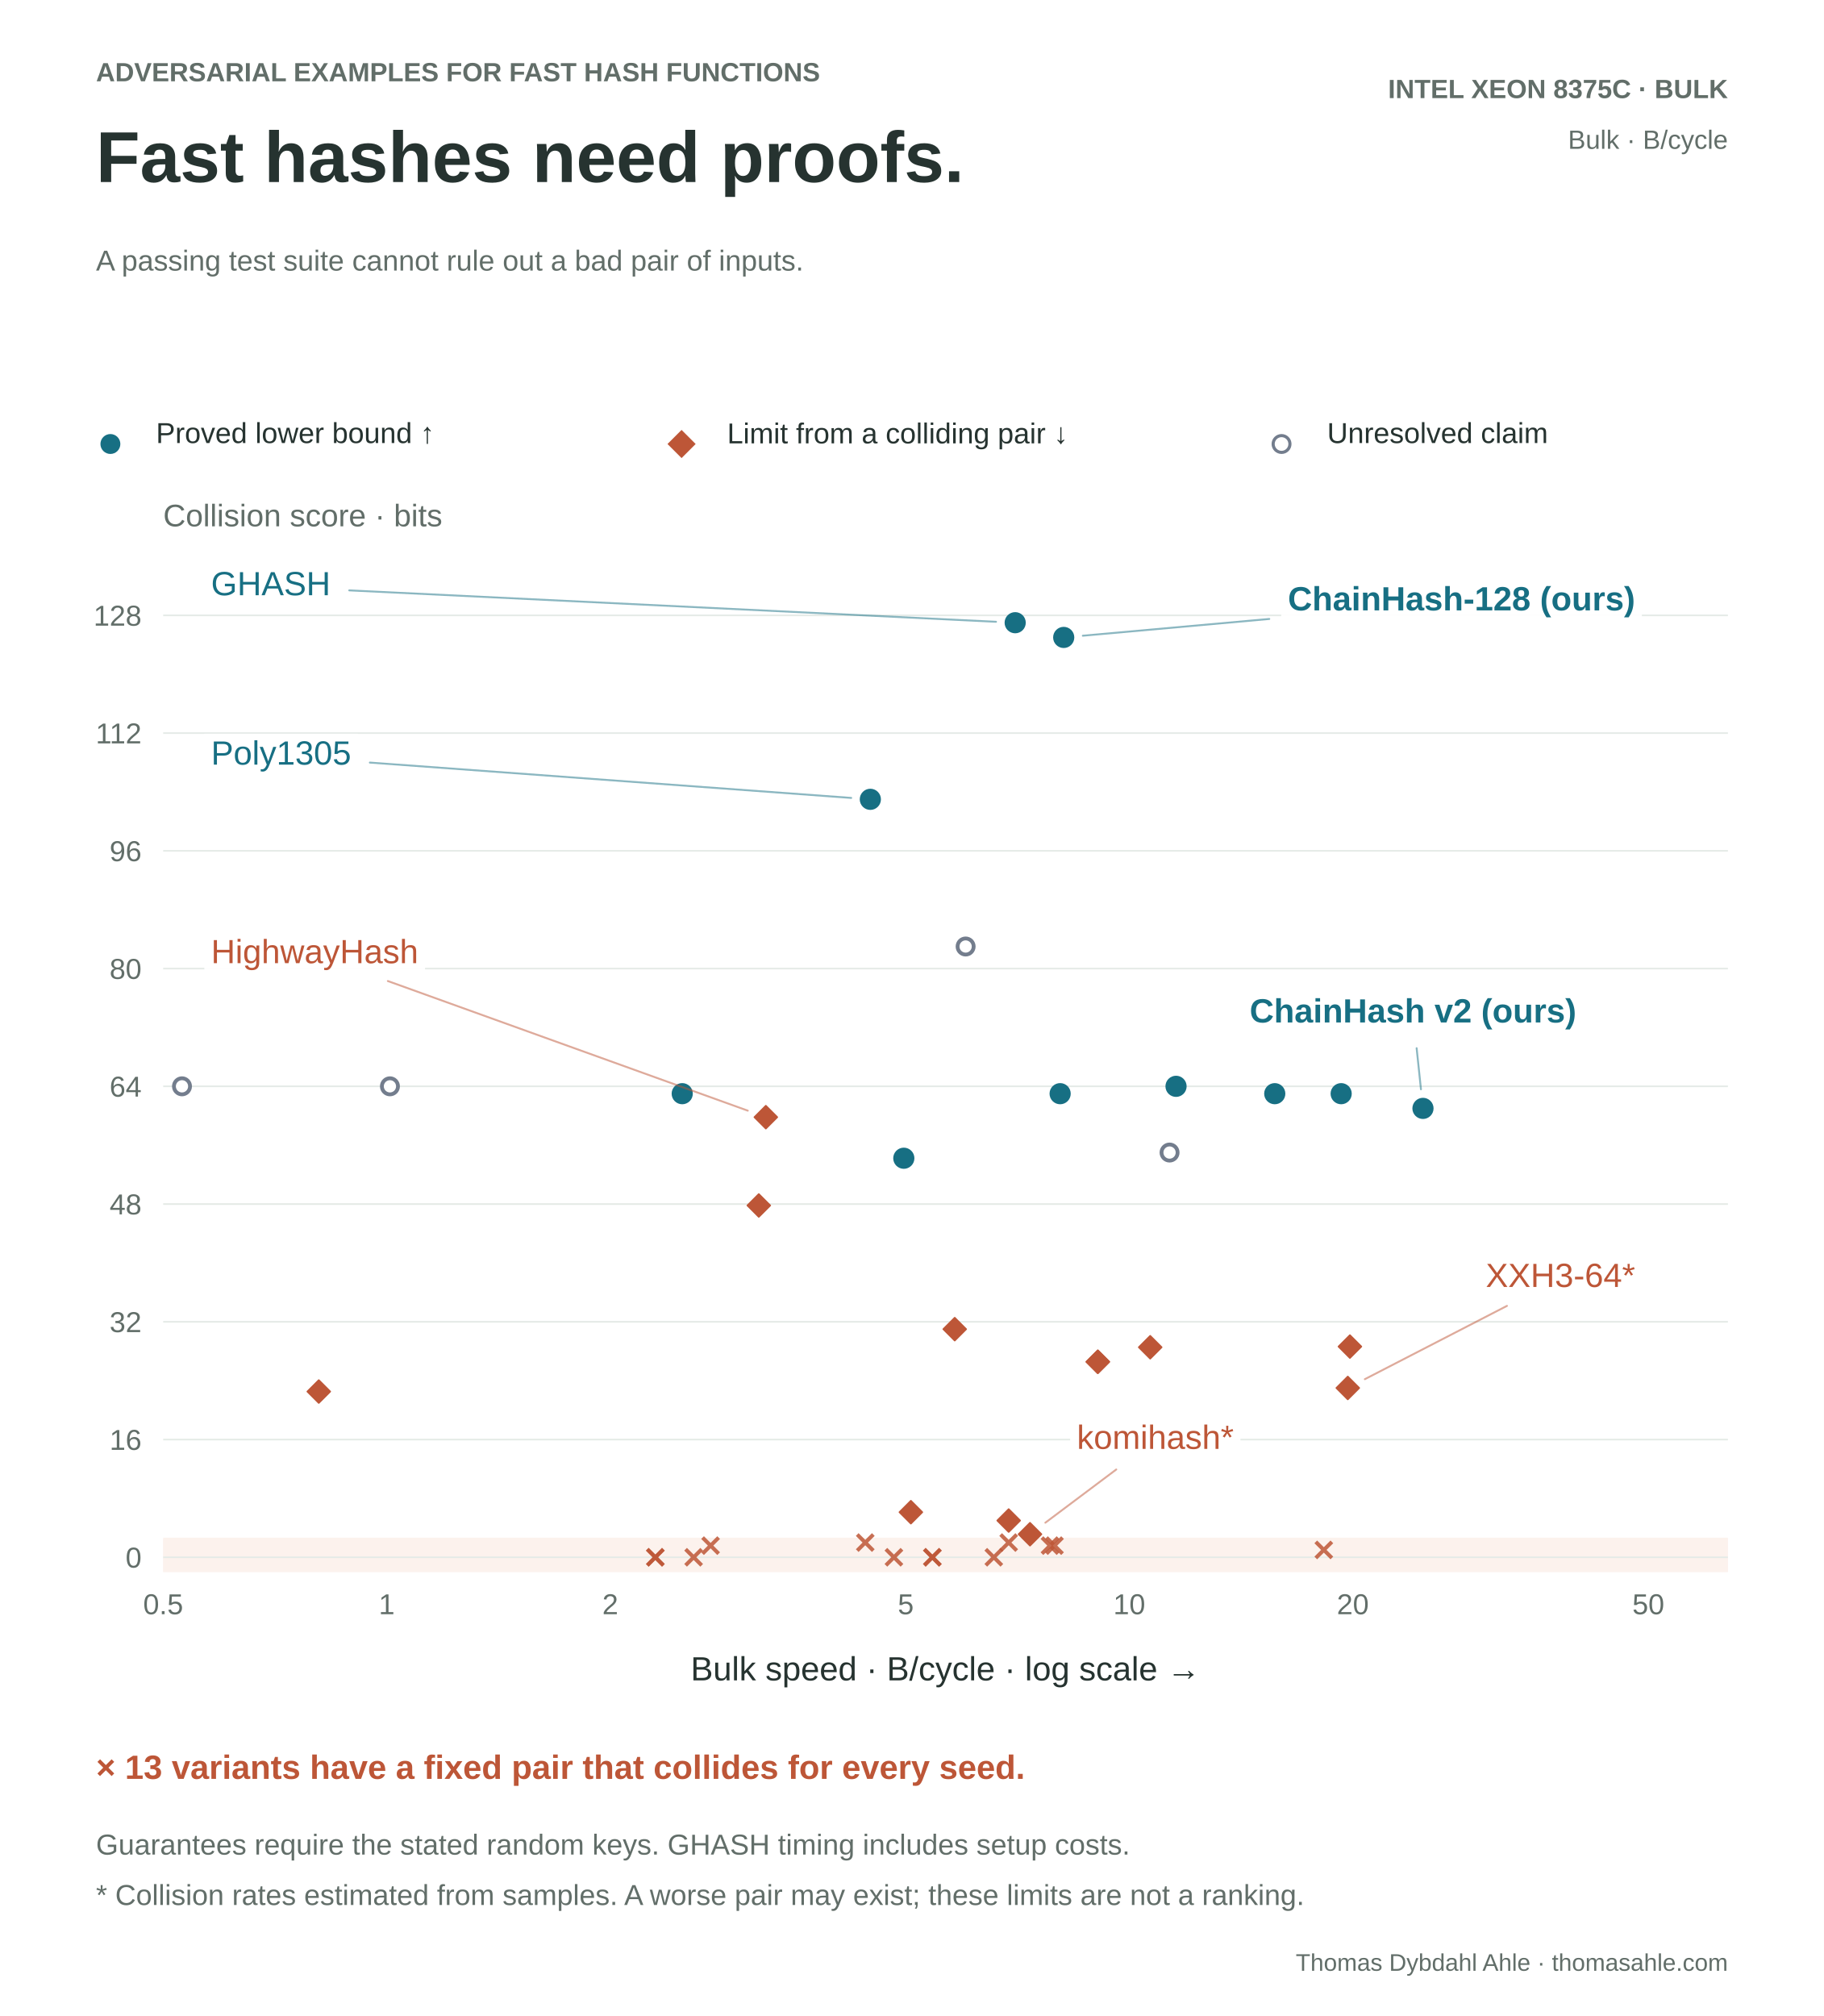
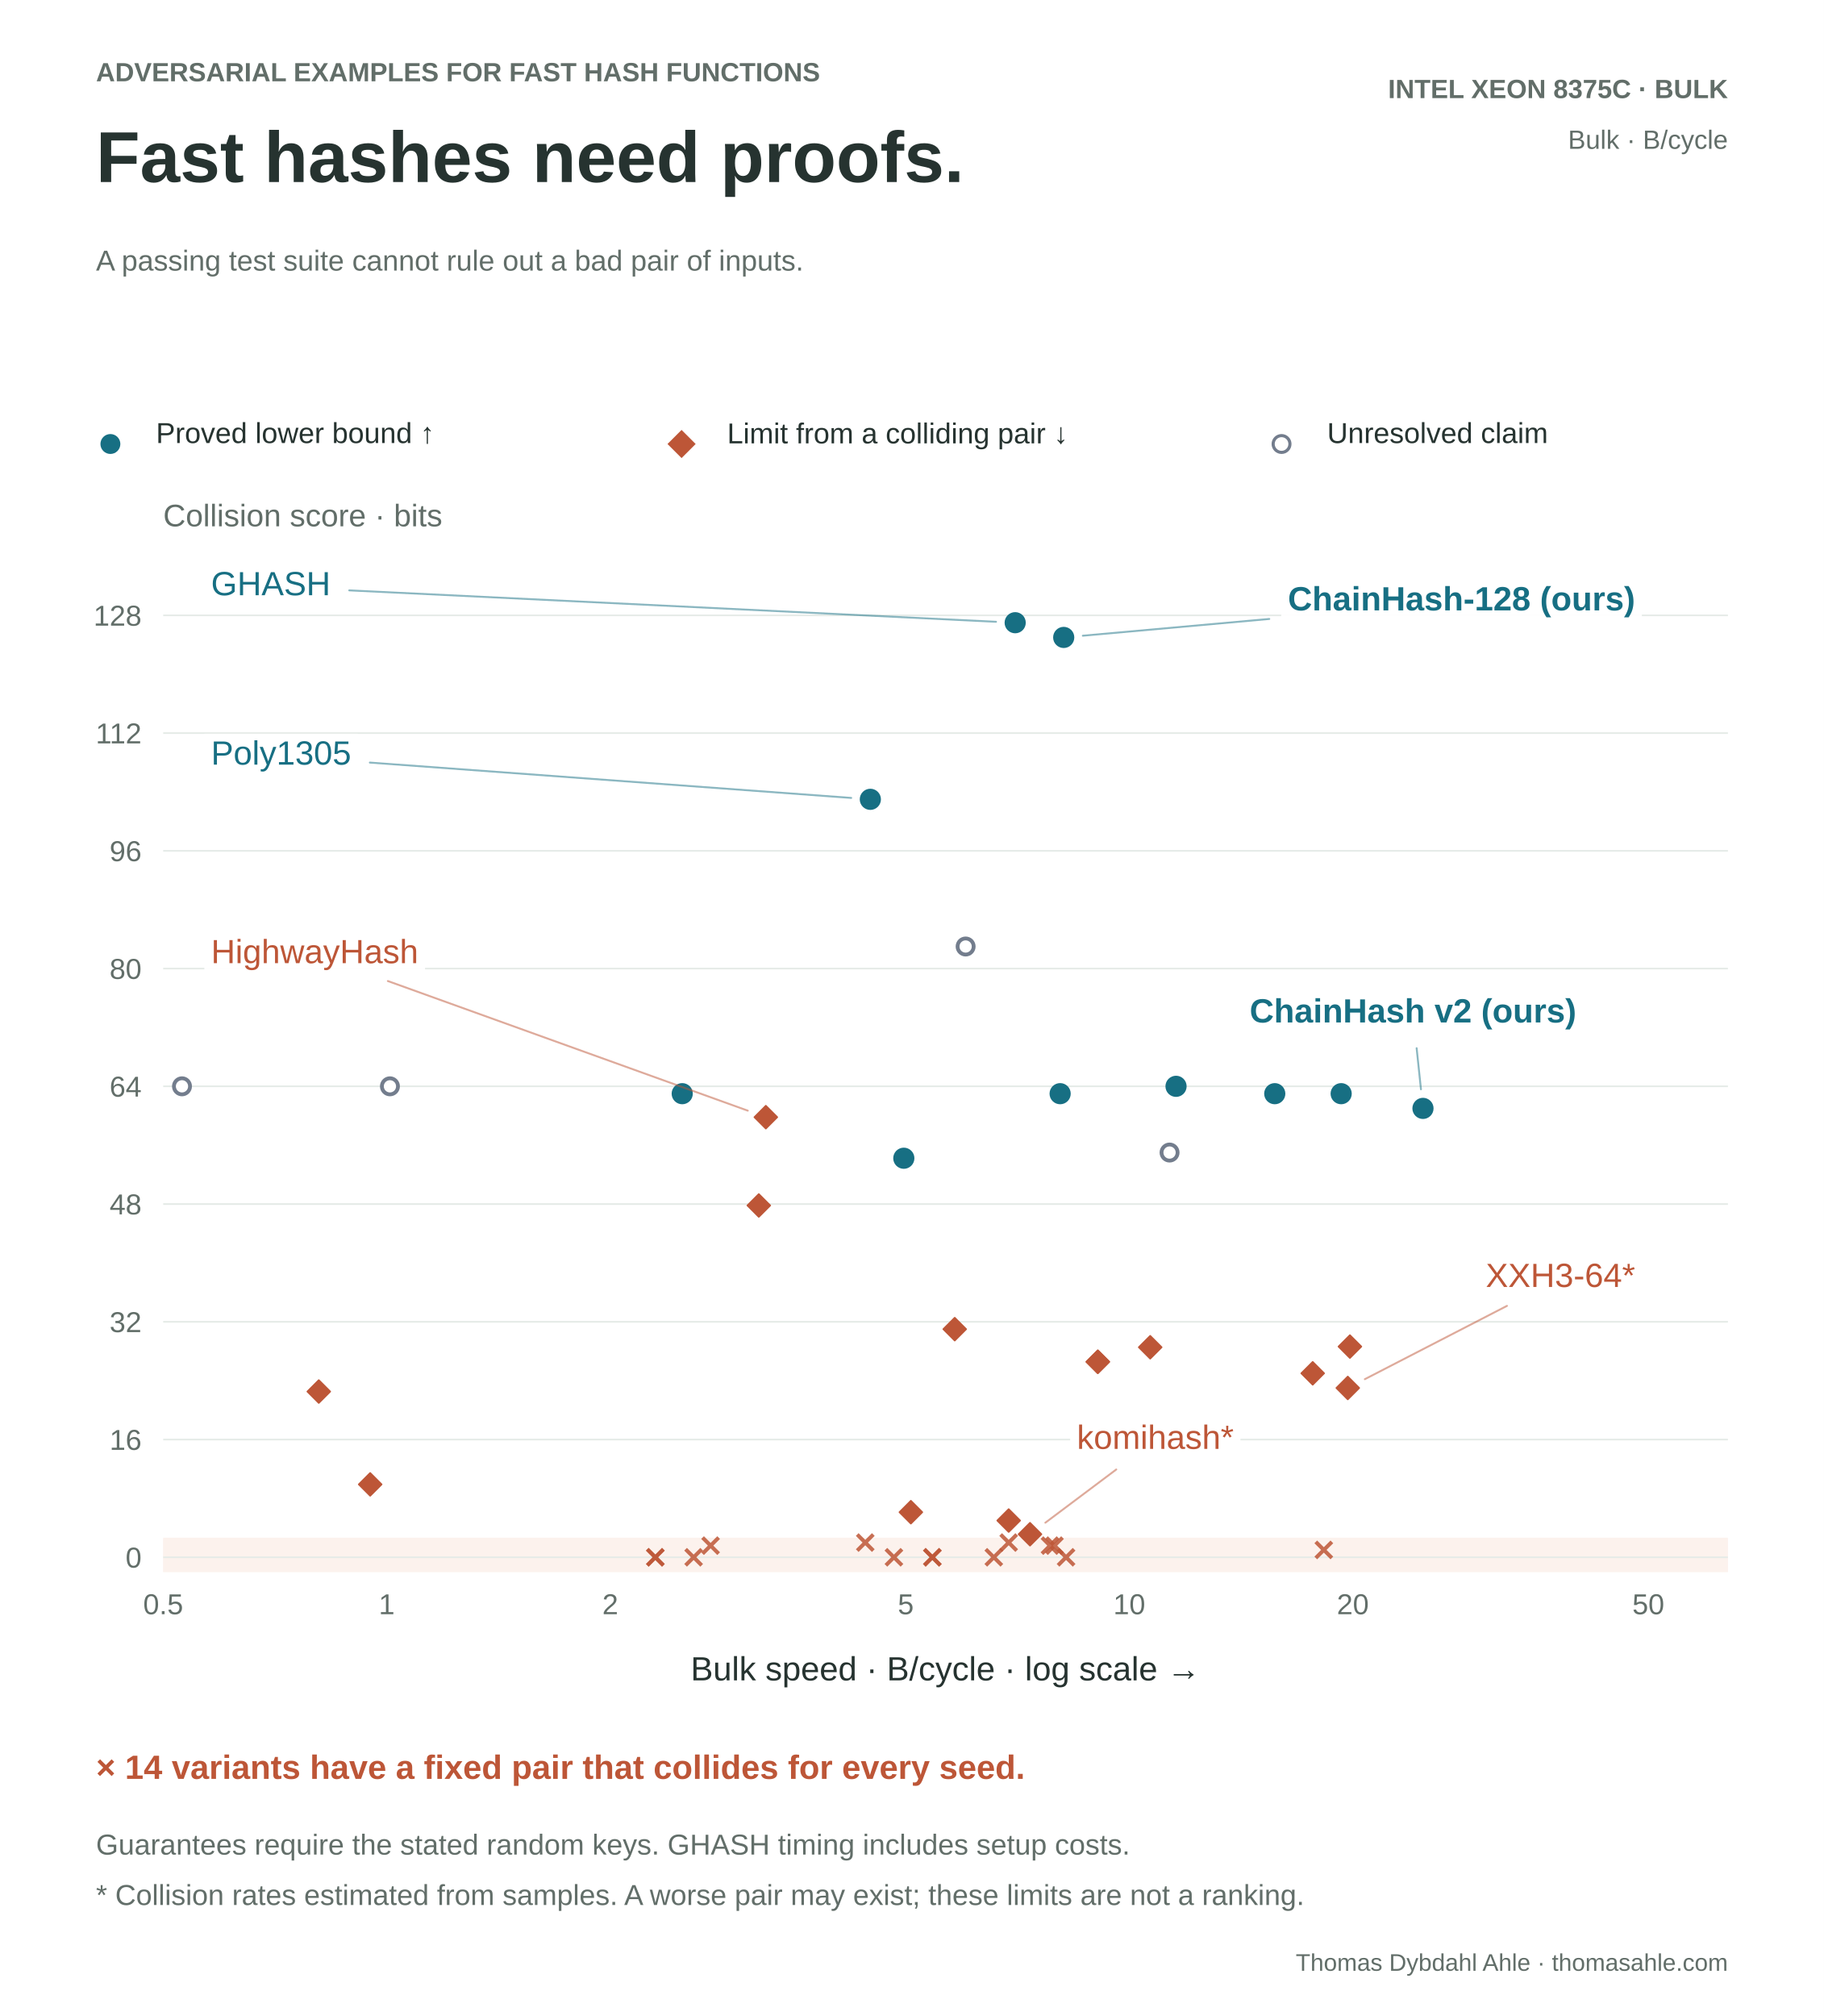
<svg xmlns="http://www.w3.org/2000/svg" xmlns:xlink="http://www.w3.org/1999/xlink" width="760pt" height="840pt" viewBox="0 0 760 840" version="1.1" role="img" aria-label="Fast hashes need proofs: collision bounds versus bulk speed on INTEL XEON 8375C. Linear collision-score scale; logarithmic speed axis.">
  <defs>
    <style type="text/css">*{stroke-linejoin: round; stroke-linecap: butt}</style>
  </defs>
  <g id="figure_1">
    <g id="patch_1">
      <path d="M 0 840  L 760 840  L 760 0  L 0 0  z " style="fill: #ffffff" />
    </g>
    <g id="axes_1">
      <g id="patch_2">
        <path d="M 68 655  L 720 655  L 720 238  L 68 238  z " style="fill: #ffffff" />
      </g>
      <g id="patch_3">
        <path d="M 68 655  L 720 655  L 720 641.202  L 68 641.202  z " clip-path="url(#p61b7d309a4)" style="fill: #fcf2ed; stroke: #fcf2ed; stroke-linejoin: miter" />
      </g>
      <g id="matplotlib.axis_1">
        <g id="xtick_1">
          <g id="line2d_1" />
          <g id="text_1">
            <text style="fill: #626e69; font: 12px 'Arial', 'DejaVu Sans', sans-serif; text-anchor: middle" x="68" y="672.589" transform="rotate(-0 68 672.5894)">0.5</text>
          </g>
        </g>
        <g id="xtick_2">
          <g id="line2d_2" />
          <g id="text_2">
            <text style="fill: #626e69; font: 12px 'Arial', 'DejaVu Sans', sans-serif; text-anchor: middle" x="161.143" y="672.589" transform="rotate(-0 161.1429 672.5894)">1</text>
          </g>
        </g>
        <g id="xtick_3">
          <g id="line2d_3" />
          <g id="text_3">
            <text style="fill: #626e69; font: 12px 'Arial', 'DejaVu Sans', sans-serif; text-anchor: middle" x="254.286" y="672.589" transform="rotate(-0 254.2857 672.5894)">2</text>
          </g>
        </g>
        <g id="xtick_4">
          <g id="line2d_4" />
          <g id="text_4">
            <text style="fill: #626e69; font: 12px 'Arial', 'DejaVu Sans', sans-serif; text-anchor: middle" x="377.414" y="672.589" transform="rotate(-0 377.4139 672.5894)">5</text>
          </g>
        </g>
        <g id="xtick_5">
          <g id="line2d_5" />
          <g id="text_5">
            <text style="fill: #626e69; font: 12px 'Arial', 'DejaVu Sans', sans-serif; text-anchor: middle" x="470.557" y="672.589" transform="rotate(-0 470.5567 672.5894)">10</text>
          </g>
        </g>
        <g id="xtick_6">
          <g id="line2d_6" />
          <g id="text_6">
            <text style="fill: #626e69; font: 12px 'Arial', 'DejaVu Sans', sans-serif; text-anchor: middle" x="563.7" y="672.589" transform="rotate(-0 563.6996 672.5894)">20</text>
          </g>
        </g>
        <g id="xtick_7">
          <g id="line2d_7" />
          <g id="text_7">
            <text style="fill: #626e69; font: 12px 'Arial', 'DejaVu Sans', sans-serif; text-anchor: middle" x="686.828" y="672.589" transform="rotate(-0 686.8277 672.5894)">50</text>
          </g>
        </g>
        <g id="text_8">
          <text style="fill: #263330; font: 14px 'Arial', 'DejaVu Sans', sans-serif; text-anchor: middle" x="394" y="700.166" transform="rotate(-0 394 700.1659)">Bulk speed · B/cycle · log scale  →</text>
        </g>
      </g>
      <g id="matplotlib.axis_2">
        <g id="ytick_1">
          <g id="line2d_8">
            <path d="M 68 648.868  L 720 648.868  " clip-path="url(#p61b7d309a4)" style="fill: none; stroke: #e5ebe7; stroke-width: 0.7; stroke-linecap: square" />
          </g>
          <g id="line2d_9" />
          <g id="text_9">
            <text style="fill: #626e69; font: 12px 'Arial', 'DejaVu Sans', sans-serif; text-anchor: end" x="59" y="653.162" transform="rotate(-0 59 653.1623)">0</text>
          </g>
        </g>
        <g id="ytick_2">
          <g id="line2d_10">
            <path d="M 68 599.809  L 720 599.809  " clip-path="url(#p61b7d309a4)" style="fill: none; stroke: #e5ebe7; stroke-width: 0.7; stroke-linecap: square" />
          </g>
          <g id="line2d_11" />
          <g id="text_10">
            <text style="fill: #626e69; font: 12px 'Arial', 'DejaVu Sans', sans-serif; text-anchor: end" x="59" y="604.104" transform="rotate(-0 59 604.1035)">16</text>
          </g>
        </g>
        <g id="ytick_3">
          <g id="line2d_12">
            <path d="M 68 550.75  L 720 550.75  " clip-path="url(#p61b7d309a4)" style="fill: none; stroke: #e5ebe7; stroke-width: 0.7; stroke-linecap: square" />
          </g>
          <g id="line2d_13" />
          <g id="text_11">
            <text style="fill: #626e69; font: 12px 'Arial', 'DejaVu Sans', sans-serif; text-anchor: end" x="59" y="555.045" transform="rotate(-0 59 555.0447)">32</text>
          </g>
        </g>
        <g id="ytick_4">
          <g id="line2d_14">
            <path d="M 68 501.691  L 720 501.691  " clip-path="url(#p61b7d309a4)" style="fill: none; stroke: #e5ebe7; stroke-width: 0.7; stroke-linecap: square" />
          </g>
          <g id="line2d_15" />
          <g id="text_12">
            <text style="fill: #626e69; font: 12px 'Arial', 'DejaVu Sans', sans-serif; text-anchor: end" x="59" y="505.986" transform="rotate(-0 59 505.9859)">48</text>
          </g>
        </g>
        <g id="ytick_5">
          <g id="line2d_16">
            <path d="M 68 452.632  L 720 452.632  " clip-path="url(#p61b7d309a4)" style="fill: none; stroke: #e5ebe7; stroke-width: 0.7; stroke-linecap: square" />
          </g>
          <g id="line2d_17" />
          <g id="text_13">
            <text style="fill: #626e69; font: 12px 'Arial', 'DejaVu Sans', sans-serif; text-anchor: end" x="59" y="456.927" transform="rotate(-0 59 456.927)">64</text>
          </g>
        </g>
        <g id="ytick_6">
          <g id="line2d_18">
            <path d="M 68 403.574  L 720 403.574  " clip-path="url(#p61b7d309a4)" style="fill: none; stroke: #e5ebe7; stroke-width: 0.7; stroke-linecap: square" />
          </g>
          <g id="line2d_19" />
          <g id="text_14">
            <text style="fill: #626e69; font: 12px 'Arial', 'DejaVu Sans', sans-serif; text-anchor: end" x="59" y="407.868" transform="rotate(-0 59 407.8682)">80</text>
          </g>
        </g>
        <g id="ytick_7">
          <g id="line2d_20">
            <path d="M 68 354.515  L 720 354.515  " clip-path="url(#p61b7d309a4)" style="fill: none; stroke: #e5ebe7; stroke-width: 0.7; stroke-linecap: square" />
          </g>
          <g id="line2d_21" />
          <g id="text_15">
            <text style="fill: #626e69; font: 12px 'Arial', 'DejaVu Sans', sans-serif; text-anchor: end" x="59" y="358.809" transform="rotate(-0 59 358.8094)">96</text>
          </g>
        </g>
        <g id="ytick_8">
          <g id="line2d_22">
            <path d="M 68 305.456  L 720 305.456  " clip-path="url(#p61b7d309a4)" style="fill: none; stroke: #e5ebe7; stroke-width: 0.7; stroke-linecap: square" />
          </g>
          <g id="line2d_23" />
          <g id="text_16">
            <text style="fill: #626e69; font: 12px 'Arial', 'DejaVu Sans', sans-serif; text-anchor: end" x="59" y="309.751" transform="rotate(-0 59 309.7506)">112</text>
          </g>
        </g>
        <g id="ytick_9">
          <g id="line2d_24">
            <path d="M 68 256.397  L 720 256.397  " clip-path="url(#p61b7d309a4)" style="fill: none; stroke: #e5ebe7; stroke-width: 0.7; stroke-linecap: square" />
          </g>
          <g id="line2d_25" />
          <g id="text_17">
            <text style="fill: #626e69; font: 12px 'Arial', 'DejaVu Sans', sans-serif; text-anchor: end" x="59" y="260.692" transform="rotate(-0 59 260.6917)">128</text>
          </g>
        </g>
      </g>
      <g id="point-city" data-point-id="city" data-speed="5.43" data-bits="0.0" tabindex="0" role="button" aria-label="CityHash64 v1.1.1: 0 bits bits; 5.43 B/cycle. Inspect result.">
        <defs>
          <path id="mbed47526d4" d="M -3.354 3.354  L 3.354 -3.354  M -3.354 -3.354  L 3.354 3.354  " style="stroke: #bd5637; stroke-opacity: 0.85; stroke-width: 1.6" />
        </defs>
        <g clip-path="url(#p61b7d309a4)">
          <use xlink:href="#mbed47526d4" x="388.5" y="648.868" style="fill: #bd5637; fill-opacity: 0.85; stroke: #bd5637; stroke-opacity: 0.85; stroke-width: 1.6" />
        </g>
        <circle cx="388.5" cy="648.868" r="12" fill="transparent" class="point-hit" />
        <circle cx="388.5" cy="648.868" r="10" fill="none" stroke="#263330" stroke-width="1.4" opacity="0" class="point-ring" />
      </g>
      <g id="point-farm" data-point-id="farm" data-speed="5.43" data-bits="0.0" tabindex="0" role="button" aria-label="FarmHash64 NA v1.1: 0 bits bits; 5.43 B/cycle. Inspect result.">
        <g clip-path="url(#p61b7d309a4)">
          <use xlink:href="#mbed47526d4" x="388.5" y="648.868" style="fill: #bd5637; fill-opacity: 0.85; stroke: #bd5637; stroke-opacity: 0.85; stroke-width: 1.6" />
        </g>
        <circle cx="388.5" cy="648.868" r="12" fill="transparent" class="point-hit" />
        <circle cx="388.5" cy="648.868" r="10" fill="none" stroke="#263330" stroke-width="1.4" opacity="0" class="point-ring" />
      </g>
      <g id="point-murmur" data-point-id="murmur" data-speed="2.73" data-bits="1.584962500721156" tabindex="0" role="button" aria-label="MurmurHash3 x64_128: at most 1.59 bits (cap) bits; 2.73 B/cycle. Inspect result.">
        <g clip-path="url(#p61b7d309a4)">
          <use xlink:href="#mbed47526d4" x="296.098" y="644.008" style="fill: #bd5637; fill-opacity: 0.85; stroke: #bd5637; stroke-opacity: 0.85; stroke-width: 1.6" />
        </g>
        <circle cx="296.098" cy="644.008" r="12" fill="transparent" class="point-hit" />
        <circle cx="296.098" cy="644.008" r="10" fill="none" stroke="#263330" stroke-width="1.4" opacity="0" class="point-ring" />
      </g>
      <g id="point-mx3" data-point-id="mx3" data-speed="4.82" data-bits="0.0" tabindex="0" role="button" aria-label="mx3 v3: 0 bits bits; 4.82 B/cycle. Inspect result.">
        <g clip-path="url(#p61b7d309a4)">
          <use xlink:href="#mbed47526d4" x="372.487" y="648.868" style="fill: #bd5637; fill-opacity: 0.85; stroke: #bd5637; stroke-opacity: 0.85; stroke-width: 1.6" />
        </g>
        <circle cx="372.487" cy="648.868" r="12" fill="transparent" class="point-hit" />
        <circle cx="372.487" cy="648.868" r="10" fill="none" stroke="#263330" stroke-width="1.4" opacity="0" class="point-ring" />
      </g>
      <g id="point-fasthash-64" data-point-id="fasthash-64" data-speed="2.3" data-bits="0.0" tabindex="0" role="button" aria-label="fasthash-64: 0 bits bits; 2.3 B/cycle. Inspect result.">
        <g clip-path="url(#p61b7d309a4)">
          <use xlink:href="#mbed47526d4" x="273.066" y="648.868" style="fill: #bd5637; fill-opacity: 0.85; stroke: #bd5637; stroke-opacity: 0.85; stroke-width: 1.6" />
        </g>
        <circle cx="273.066" cy="648.868" r="12" fill="transparent" class="point-hit" />
        <circle cx="273.066" cy="648.868" r="10" fill="none" stroke="#263330" stroke-width="1.4" opacity="0" class="point-ring" />
      </g>
      <g id="point-fasthash-32" data-point-id="fasthash-32" data-speed="2.3" data-bits="0.0" tabindex="0" role="button" aria-label="fasthash-32: 0 bits bits; 2.3 B/cycle. Inspect result.">
        <g clip-path="url(#p61b7d309a4)">
          <use xlink:href="#mbed47526d4" x="273.066" y="648.868" style="fill: #bd5637; fill-opacity: 0.85; stroke: #bd5637; stroke-opacity: 0.85; stroke-width: 1.6" />
        </g>
        <circle cx="273.066" cy="648.868" r="12" fill="transparent" class="point-hit" />
        <circle cx="273.066" cy="648.868" r="10" fill="none" stroke="#263330" stroke-width="1.4" opacity="0" class="point-ring" />
      </g>
      <g id="point-muse" data-point-id="muse" data-speed="7.82" data-bits="1.584962500721156" tabindex="0" role="button" aria-label="MuseAir v0.3 (SMHasher3); current v2 untested: at most 1.59 bits (cap); version-bound to v0.3 bits; 7.82 B/cycle. Inspect result.">
        <g clip-path="url(#p61b7d309a4)">
          <use xlink:href="#mbed47526d4" x="437.513" y="644.008" style="fill: #bd5637; fill-opacity: 0.85; stroke: #bd5637; stroke-opacity: 0.85; stroke-width: 1.6" />
        </g>
        <circle cx="437.513" cy="644.008" r="12" fill="transparent" class="point-hit" />
        <circle cx="437.513" cy="644.008" r="10" fill="none" stroke="#263330" stroke-width="1.4" opacity="0" class="point-ring" />
      </g>
      <g id="point-komi" data-point-id="komi" data-speed="7.35" data-bits="3.13512916189466" tabindex="0" role="button" aria-label="komihash v5.27 / v5.34: at most 3.14 bits (cap; sampled) bits; 7.35 B/cycle. Inspect result.">
        <defs>
          <path id="ma47640ded7" d="M -0 4.743  L 4.743 0  L 0 -4.743  L -4.743 -0  z " style="stroke: #bd5637; stroke-width: 0.7" />
        </defs>
        <g clip-path="url(#p61b7d309a4)">
          <use xlink:href="#ma47640ded7" x="429.184" y="639.255" style="fill: #bd5637; stroke: #bd5637; stroke-width: 0.7" />
        </g>
        <circle cx="429.184" cy="639.255" r="12" fill="transparent" class="point-hit" />
        <circle cx="429.184" cy="639.255" r="10" fill="none" stroke="#263330" stroke-width="1.4" opacity="0" class="point-ring" />
      </g>
      <g id="point-t1ha" data-point-id="t1ha" data-speed="5.82" data-bits="31.0" tabindex="0" role="button" aria-label="t1ha2_atonce-64 v2.1.4: at most 31 bits (cap; sampled) bits; 5.82 B/cycle. Inspect result.">
        <g clip-path="url(#p61b7d309a4)">
          <use xlink:href="#ma47640ded7" x="397.821" y="553.816" style="fill: #bd5637; stroke: #bd5637; stroke-width: 0.7" />
        </g>
        <circle cx="397.821" cy="553.816" r="12" fill="transparent" class="point-hit" />
        <circle cx="397.821" cy="553.816" r="10" fill="none" stroke="#263330" stroke-width="1.4" opacity="0" class="point-ring" />
      </g>
      <g id="point-a5" data-point-id="a5" data-speed="3.17" data-bits="47.80910046980944" tabindex="0" role="button" aria-label="a5hash v5.21, 64-bit: at most 47.81 bits (cap) bits; 3.17 B/cycle. Inspect result.">
        <g clip-path="url(#p61b7d309a4)">
          <use xlink:href="#ma47640ded7" x="316.178" y="502.277" style="fill: #bd5637; stroke: #bd5637; stroke-width: 0.7" />
        </g>
        <circle cx="316.178" cy="502.277" r="12" fill="transparent" class="point-hit" />
        <circle cx="316.178" cy="502.277" r="10" fill="none" stroke="#263330" stroke-width="1.4" opacity="0" class="point-ring" />
      </g>
      <g id="point-a5wide" data-point-id="a5wide" data-speed="7.93" data-bits="1.584962500721156" tabindex="0" role="button" aria-label="a5hash v5.21, 128-bit: at most 1.59 bits (cap) bits; 7.93 B/cycle. Inspect result.">
        <g clip-path="url(#p61b7d309a4)">
          <use xlink:href="#mbed47526d4" x="439.39" y="644.008" style="fill: #bd5637; fill-opacity: 0.85; stroke: #bd5637; stroke-opacity: 0.85; stroke-width: 1.6" />
        </g>
        <circle cx="439.39" cy="644.008" r="12" fill="transparent" class="point-hit" />
        <circle cx="439.39" cy="644.008" r="10" fill="none" stroke="#263330" stroke-width="1.4" opacity="0" class="point-ring" />
      </g>
      <g id="point-rapid3" data-point-id="rapid3" data-speed="10.67" data-bits="28.540568381362704" tabindex="0" role="button" aria-label="rapidhash v3: at most 28.5 bits (cap; sampled); 95% Poisson interval [27.7, 29.5] bits; 10.67 B/cycle. Inspect result.">
        <g clip-path="url(#p61b7d309a4)">
          <use xlink:href="#ma47640ded7" x="479.271" y="561.357" style="fill: #bd5637; stroke: #bd5637; stroke-width: 0.7" />
        </g>
        <circle cx="479.271" cy="561.357" r="12" fill="transparent" class="point-hit" />
        <circle cx="479.271" cy="561.357" r="10" fill="none" stroke="#263330" stroke-width="1.4" opacity="0" class="point-ring" />
      </g>
      <g id="point-foldhash-fast" data-point-id="foldhash-fast" data-speed="9.07" data-bits="26.57111644798981" tabindex="0" role="button" aria-label="foldhash-fast 0.2.0: at most 26.5711 bits (cap; sampled); 95% Poisson [26.5173, 26.6255] bits; 9.07 B/cycle. Inspect result.">
        <g clip-path="url(#p61b7d309a4)">
          <use xlink:href="#ma47640ded7" x="457.44" y="567.396" style="fill: #bd5637; stroke: #bd5637; stroke-width: 0.7" />
        </g>
        <circle cx="457.44" cy="567.396" r="12" fill="transparent" class="point-hit" />
        <circle cx="457.44" cy="567.396" r="10" fill="none" stroke="#263330" stroke-width="1.4" opacity="0" class="point-ring" />
      </g>
      <g id="point-foldhash-quality" data-point-id="foldhash-quality" data-speed="9.07" data-bits="26.557056504151273" tabindex="0" role="button" aria-label="foldhash-quality 0.2.0: at most 26.5571 bits (cap; sampled); 95% Poisson [26.4499, 26.6663] bits; 9.07 B/cycle. Inspect result.">
        <g clip-path="url(#p61b7d309a4)">
          <use xlink:href="#ma47640ded7" x="457.44" y="567.439" style="fill: #bd5637; stroke: #bd5637; stroke-width: 0.7" />
        </g>
        <circle cx="457.44" cy="567.439" r="12" fill="transparent" class="point-hit" />
        <circle cx="457.44" cy="567.439" r="10" fill="none" stroke="#263330" stroke-width="1.4" opacity="0" class="point-ring" />
      </g>
      <g id="point-mum" data-point-id="mum" data-speed="6.57" data-bits="0.0" tabindex="0" role="button" aria-label="MUM v3: 0 bits bits; 6.57 B/cycle. Inspect result.">
        <g clip-path="url(#p61b7d309a4)">
          <use xlink:href="#mbed47526d4" x="414.109" y="648.868" style="fill: #bd5637; fill-opacity: 0.85; stroke: #bd5637; stroke-opacity: 0.85; stroke-width: 1.6" />
        </g>
        <circle cx="414.109" cy="648.868" r="12" fill="transparent" class="point-hit" />
        <circle cx="414.109" cy="648.868" r="10" fill="none" stroke="#263330" stroke-width="1.4" opacity="0" class="point-ring" />
      </g>
      <g id="point-mir" data-point-id="mir" data-speed="2.59" data-bits="0.0" tabindex="0" role="button" aria-label="mir.exact / mir.inexact: 0 bits bits; 2.59 B/cycle. Inspect result.">
        <g clip-path="url(#p61b7d309a4)">
          <use xlink:href="#mbed47526d4" x="289.024" y="648.868" style="fill: #bd5637; fill-opacity: 0.85; stroke: #bd5637; stroke-opacity: 0.85; stroke-width: 1.6" />
        </g>
        <circle cx="289.024" cy="648.868" r="12" fill="transparent" class="point-hit" />
        <circle cx="289.024" cy="648.868" r="10" fill="none" stroke="#263330" stroke-width="1.4" opacity="0" class="point-ring" />
      </g>
      <g id="point-xxh3-64" data-point-id="xxh3-64" data-speed="19.69" data-bits="23.008478153924305" tabindex="0" role="button" aria-label="XXH3-64 0.8.3: at most 23.01 bits (cap; 95% interval 22.919839043866432–23.098503065606845) bits; 19.69 B/cycle. Inspect result.">
        <g clip-path="url(#p61b7d309a4)">
          <use xlink:href="#ma47640ded7" x="561.6" y="578.32" style="fill: #bd5637; stroke: #bd5637; stroke-width: 0.7" />
        </g>
        <circle cx="561.6" cy="578.32" r="12" fill="transparent" class="point-hit" />
        <circle cx="561.6" cy="578.32" r="10" fill="none" stroke="#263330" stroke-width="1.4" opacity="0" class="point-ring" />
      </g>
      <g id="point-xxh3-128" data-point-id="xxh3-128" data-speed="19.82" data-bits="28.634" tabindex="0" role="button" aria-label="XXH3-128 0.8.3: at most 28.6 bits (cap; sampled); 95% Poisson interval [28.4, 28.9] bits; 19.82 B/cycle. Inspect result.">
        <g clip-path="url(#p61b7d309a4)">
          <use xlink:href="#ma47640ded7" x="562.485" y="561.071" style="fill: #bd5637; stroke: #bd5637; stroke-width: 0.7" />
        </g>
        <circle cx="562.485" cy="561.071" r="12" fill="transparent" class="point-hit" />
        <circle cx="562.485" cy="561.071" r="10" fill="none" stroke="#263330" stroke-width="1.4" opacity="0" class="point-ring" />
      </g>
      <g id="point-highway" data-point-id="highway" data-speed="3.24" data-bits="59.8075787461754" tabindex="0" role="button" aria-label="HighwayHash-64, frozen: at most 59.81 bits (cap) bits; 3.24 B/cycle. Inspect result.">
        <g clip-path="url(#p61b7d309a4)">
          <use xlink:href="#ma47640ded7" x="319.113" y="465.487" style="fill: #bd5637; stroke: #bd5637; stroke-width: 0.7" />
        </g>
        <circle cx="319.113" cy="465.487" r="12" fill="transparent" class="point-hit" />
        <circle cx="319.113" cy="465.487" r="10" fill="none" stroke="#263330" stroke-width="1.4" opacity="0" class="point-ring" />
      </g>
      <g id="point-spooky" data-point-id="spooky" data-speed="5.08" data-bits="6.129270753827899" tabindex="0" role="button" aria-label="SpookyHash V2-64: at most 6.13 bits (cap; sampled) bits; 5.08 B/cycle. Inspect result.">
        <g clip-path="url(#p61b7d309a4)">
          <use xlink:href="#ma47640ded7" x="379.547" y="630.074" style="fill: #bd5637; stroke: #bd5637; stroke-width: 0.7" />
        </g>
        <circle cx="379.547" cy="630.074" r="12" fill="transparent" class="point-hit" />
        <circle cx="379.547" cy="630.074" r="10" fill="none" stroke="#263330" stroke-width="1.4" opacity="0" class="point-ring" />
      </g>
      <g id="point-pengyhash" data-point-id="pengyhash" data-speed="4.41" data-bits="2.0" tabindex="0" role="button" aria-label="pengyhash v0.3: at most 2 bits (cap) bits; 4.41 B/cycle. Inspect result.">
        <g clip-path="url(#p61b7d309a4)">
          <use xlink:href="#mbed47526d4" x="360.541" y="642.735" style="fill: #bd5637; fill-opacity: 0.85; stroke: #bd5637; stroke-opacity: 0.85; stroke-width: 1.6" />
        </g>
        <circle cx="360.541" cy="642.735" r="12" fill="transparent" class="point-hit" />
        <circle cx="360.541" cy="642.735" r="10" fill="none" stroke="#263330" stroke-width="1.4" opacity="0" class="point-ring" />
      </g>
      <g id="point-nmhash32" data-point-id="nmhash32" data-speed="6.88" data-bits="4.993026634712533" tabindex="0" role="button" aria-label="nmhash32 v2: at most 4.994 bits (cap) bits; 6.88 B/cycle. Inspect result.">
        <g clip-path="url(#p61b7d309a4)">
          <use xlink:href="#ma47640ded7" x="420.304" y="633.558" style="fill: #bd5637; stroke: #bd5637; stroke-width: 0.7" />
        </g>
        <circle cx="420.304" cy="633.558" r="12" fill="transparent" class="point-hit" />
        <circle cx="420.304" cy="633.558" r="10" fill="none" stroke="#263330" stroke-width="1.4" opacity="0" class="point-ring" />
      </g>
      <g id="point-nmhash32x" data-point-id="nmhash32x" data-speed="6.88" data-bits="2.0" tabindex="0" role="button" aria-label="nmhash32x v2: at most 2 bits (cap) bits; 6.88 B/cycle. Inspect result.">
        <g clip-path="url(#p61b7d309a4)">
          <use xlink:href="#mbed47526d4" x="420.304" y="642.735" style="fill: #bd5637; fill-opacity: 0.85; stroke: #bd5637; stroke-opacity: 0.85; stroke-width: 1.6" />
        </g>
        <circle cx="420.304" cy="642.735" r="12" fill="transparent" class="point-hit" />
        <circle cx="420.304" cy="642.735" r="10" fill="none" stroke="#263330" stroke-width="1.4" opacity="0" class="point-ring" />
      </g>
      <g id="point-gx" data-point-id="gx" data-speed="18.28" data-bits="1.0" tabindex="0" role="button" aria-label="gxhash-64 v3.5.0: at most 1 bits (cap) bits; 18.28 B/cycle. Inspect result.">
        <g clip-path="url(#p61b7d309a4)">
          <use xlink:href="#mbed47526d4" x="551.616" y="645.801" style="fill: #bd5637; fill-opacity: 0.85; stroke: #bd5637; stroke-opacity: 0.85; stroke-width: 1.6" />
        </g>
        <circle cx="551.616" cy="645.801" r="12" fill="transparent" class="point-hit" />
        <circle cx="551.616" cy="645.801" r="10" fill="none" stroke="#263330" stroke-width="1.4" opacity="0" class="point-ring" />
      </g>
      <g id="point-ahash" data-point-id="ahash" data-speed="0.81" data-bits="22.5222" tabindex="0" role="button" aria-label="aHash 0.8.12, AES path: at most 22.52 bits (cap; sampled); 95% ≈ ±0.02 bits bits; 0.81 B/cycle. Inspect result.">
        <g clip-path="url(#p61b7d309a4)">
          <use xlink:href="#ma47640ded7" x="132.827" y="579.811" style="fill: #bd5637; stroke: #bd5637; stroke-width: 0.7" />
        </g>
        <circle cx="132.827" cy="579.811" r="12" fill="transparent" class="point-hit" />
        <circle cx="132.827" cy="579.811" r="10" fill="none" stroke="#263330" stroke-width="1.4" opacity="0" class="point-ring" />
      </g>
      <g id="point-siphash-1-3" data-point-id="siphash-1-3" data-speed="1.01" data-bits="64" tabindex="0" role="button" aria-label="SipHash-1-3: 64 bits · cryptographic assumption; best known attack far below 2^-64 (see records/siphash/) bits; 1.01 B/cycle. Inspect result.">
        <defs>
          <path id="m716f67a578" d="M 0 3.354  C 0.89 3.354 1.743 3.001 2.372 2.372  C 3.001 1.743 3.354 0.89 3.354 0  C 3.354 -0.89 3.001 -1.743 2.372 -2.372  C 1.743 -3.001 0.89 -3.354 0 -3.354  C -0.89 -3.354 -1.743 -3.001 -2.372 -2.372  C -3.001 -1.743 -3.354 -0.89 -3.354 0  C -3.354 0.89 -3.001 1.743 -2.372 2.372  C -1.743 3.001 -0.89 3.354 0 3.354  z " style="stroke: #737d8d; stroke-width: 1.6" />
        </defs>
        <g clip-path="url(#p61b7d309a4)">
          <use xlink:href="#m716f67a578" x="162.48" y="452.632" style="fill: #ffffff; stroke: #737d8d; stroke-width: 1.6" />
        </g>
        <circle cx="162.48" cy="452.632" r="12" fill="transparent" class="point-hit" />
        <circle cx="162.48" cy="452.632" r="10" fill="none" stroke="#263330" stroke-width="1.4" opacity="0" class="point-ring" />
      </g>
      <g id="point-siphash-2-4" data-point-id="siphash-2-4" data-speed="0.53" data-bits="64" tabindex="0" role="button" aria-label="SipHash-2-4: 64 bits · cryptographic assumption; best known attack far below 2^-64 (see records/siphash/) bits; 0.53 B/cycle. Inspect result.">
        <g clip-path="url(#p61b7d309a4)">
          <use xlink:href="#m716f67a578" x="75.83" y="452.632" style="fill: #ffffff; stroke: #737d8d; stroke-width: 1.6" />
        </g>
        <circle cx="75.83" cy="452.632" r="12" fill="transparent" class="point-hit" />
        <circle cx="75.83" cy="452.632" r="10" fill="none" stroke="#263330" stroke-width="1.4" opacity="0" class="point-ring" />
      </g>
+       <g id="point-go-maphash" data-point-id="go-maphash" data-speed="17.66" data-bits="25.0" tabindex="0" role="button" aria-label="Go runtime map hash / hash/maphash (go1.27.1, amd64 AES path): at most 25.0 bits (cap; analytic trail 2^-24, measured 2^-23.96); 95% Poisson on the verifier sample [24.61, 25.33] bits; 17.66 B/cycle. Inspect result.">
+         <g clip-path="url(#p61b7d309a4)">
+           <use xlink:href="#ma47640ded7" x="546.979" y="572.213" style="fill: #bd5637; stroke: #bd5637; stroke-width: 0.7" />
+         </g>
+         <circle cx="546.979" cy="572.213" r="12" fill="transparent" class="point-hit" />
+         <circle cx="546.979" cy="572.213" r="10" fill="none" stroke="#263330" stroke-width="1.4" opacity="0" class="point-ring" />
+       </g>
+       <g id="point-abseil-hash" data-point-id="abseil-hash" data-speed="8.22" data-bits="0.0" tabindex="0" role="button" aria-label="absl::Hash (abseil-cpp 20260817.0 / HEAD 73d2688): 0 bits (key-free pair at L = 1) bits; 8.22 B/cycle. Inspect result.">
+         <g clip-path="url(#p61b7d309a4)">
+           <use xlink:href="#mbed47526d4" x="444.217" y="648.868" style="fill: #bd5637; fill-opacity: 0.85; stroke: #bd5637; stroke-opacity: 0.85; stroke-width: 1.6" />
+         </g>
+         <circle cx="444.217" cy="648.868" r="12" fill="transparent" class="point-hit" />
+         <circle cx="444.217" cy="648.868" r="10" fill="none" stroke="#263330" stroke-width="1.4" opacity="0" class="point-ring" />
+       </g>
+       <g id="point-dotnet-marvin" data-point-id="dotnet-marvin" data-speed="0.95" data-bits="9.907221893728378" tabindex="0" role="button" aria-label="Marvin32 (.NET 10 string.GetHashCode): at most 9.91 bits (sampled cap); 95% Poisson interval [9.9063, 9.9082] bits; 0.95 B/cycle. Inspect result.">
+         <g clip-path="url(#p61b7d309a4)">
+           <use xlink:href="#ma47640ded7" x="154.25" y="618.49" style="fill: #bd5637; stroke: #bd5637; stroke-width: 0.7" />
+         </g>
+         <circle cx="154.25" cy="618.49" r="12" fill="transparent" class="point-hit" />
+         <circle cx="154.25" cy="618.49" r="10" fill="none" stroke="#263330" stroke-width="1.4" opacity="0" class="point-ring" />
+       </g>
      <g id="point-polymur" data-point-id="polymur" data-speed="4.97" data-bits="54.22679349755191" tabindex="0" role="button" aria-label="PolymurHash 2.0: ≥ 54.2267 bits (proved) bits; 4.97 B/cycle. Inspect result.">
        <defs>
          <path id="m587f84937d" d="M 0 4.062  C 1.077 4.062 2.111 3.634 2.872 2.872  C 3.634 2.111 4.062 1.077 4.062 0  C 4.062 -1.077 3.634 -2.111 2.872 -2.872  C 2.111 -3.634 1.077 -4.062 0 -4.062  C -1.077 -4.062 -2.111 -3.634 -2.872 -2.872  C -3.634 -2.111 -4.062 -1.077 -4.062 0  C -4.062 1.077 -3.634 2.111 -2.872 2.872  C -2.111 3.634 -1.077 4.062 0 4.062  z " style="stroke: #176f83; stroke-width: 0.7" />
        </defs>
        <g clip-path="url(#p61b7d309a4)">
          <use xlink:href="#m587f84937d" x="376.605" y="482.599" style="fill: #176f83; stroke: #176f83; stroke-width: 0.7" />
        </g>
        <circle cx="376.605" cy="482.599" r="12" fill="transparent" class="point-hit" />
        <circle cx="376.605" cy="482.599" r="10" fill="none" stroke="#263330" stroke-width="1.4" opacity="0" class="point-ring" />
      </g>
      <g id="point-poly1305" data-point-id="poly1305" data-speed="4.48" data-bits="103" tabindex="0" role="button" aria-label="Poly1305: ≥ 103 bits (proved) bits; 4.48 B/cycle. Inspect result.">
        <g clip-path="url(#p61b7d309a4)">
          <use xlink:href="#m587f84937d" x="362.657" y="333.051" style="fill: #176f83; stroke: #176f83; stroke-width: 0.7" />
        </g>
        <circle cx="362.657" cy="333.051" r="12" fill="transparent" class="point-hit" />
        <circle cx="362.657" cy="333.051" r="10" fill="none" stroke="#263330" stroke-width="1.4" opacity="0" class="point-ring" />
      </g>
      <g id="point-ghash" data-point-id="ghash" data-speed="7.02" data-bits="127" tabindex="0" role="button" aria-label="GHASH: ≥ 127 bits (proved) bits; 7.02 B/cycle. Inspect result.">
        <g clip-path="url(#p61b7d309a4)">
          <use xlink:href="#m587f84937d" x="423.011" y="259.463" style="fill: #176f83; stroke: #176f83; stroke-width: 0.7" />
        </g>
        <circle cx="423.011" cy="259.463" r="12" fill="transparent" class="point-hit" />
        <circle cx="423.011" cy="259.463" r="10" fill="none" stroke="#263330" stroke-width="1.4" opacity="0" class="point-ring" />
      </g>
      <g id="point-halftimehash-64" data-point-id="halftimehash-64" data-speed="2.5" data-bits="63" tabindex="0" role="button" aria-label="HalftimeHash 64: ≥ 63 bits (proved) bits; 2.5 B/cycle. Inspect result.">
        <g clip-path="url(#p61b7d309a4)">
          <use xlink:href="#m587f84937d" x="284.271" y="455.699" style="fill: #176f83; stroke: #176f83; stroke-width: 0.7" />
        </g>
        <circle cx="284.271" cy="455.699" r="12" fill="transparent" class="point-hit" />
        <circle cx="284.271" cy="455.699" r="10" fill="none" stroke="#263330" stroke-width="1.4" opacity="0" class="point-ring" />
      </g>
      <g id="point-halftimehash-128" data-point-id="halftimehash-128" data-speed="8.07" data-bits="63" tabindex="0" role="button" aria-label="HalftimeHash 128: ≥ 63 bits (proved) bits; 8.07 B/cycle. Inspect result.">
        <g clip-path="url(#p61b7d309a4)">
          <use xlink:href="#m587f84937d" x="441.742" y="455.699" style="fill: #176f83; stroke: #176f83; stroke-width: 0.7" />
        </g>
        <circle cx="441.742" cy="455.699" r="12" fill="transparent" class="point-hit" />
        <circle cx="441.742" cy="455.699" r="10" fill="none" stroke="#263330" stroke-width="1.4" opacity="0" class="point-ring" />
      </g>
      <g id="point-halftimehash-256" data-point-id="halftimehash-256" data-speed="15.7" data-bits="63" tabindex="0" role="button" aria-label="HalftimeHash 256: ≥ 63 bits (proved) bits; 15.7 B/cycle. Inspect result.">
        <g clip-path="url(#p61b7d309a4)">
          <use xlink:href="#m587f84937d" x="531.171" y="455.699" style="fill: #176f83; stroke: #176f83; stroke-width: 0.7" />
        </g>
        <circle cx="531.171" cy="455.699" r="12" fill="transparent" class="point-hit" />
        <circle cx="531.171" cy="455.699" r="10" fill="none" stroke="#263330" stroke-width="1.4" opacity="0" class="point-ring" />
      </g>
      <g id="point-halftimehash-512" data-point-id="halftimehash-512" data-speed="19.29" data-bits="63" tabindex="0" role="button" aria-label="HalftimeHash 512: ≥ 63 bits (proved) bits; 19.29 B/cycle. Inspect result.">
        <g clip-path="url(#p61b7d309a4)">
          <use xlink:href="#m587f84937d" x="558.842" y="455.699" style="fill: #176f83; stroke: #176f83; stroke-width: 0.7" />
        </g>
        <circle cx="558.842" cy="455.699" r="12" fill="transparent" class="point-hit" />
        <circle cx="558.842" cy="455.699" r="10" fill="none" stroke="#263330" stroke-width="1.4" opacity="0" class="point-ring" />
      </g>
      <g id="point-umash" data-point-id="umash" data-speed="11.33" data-bits="55" tabindex="0" role="button" aria-label="UMASH-64: 55 (claimed) bits; 11.33 B/cycle. Inspect result.">
        <g clip-path="url(#p61b7d309a4)">
          <use xlink:href="#m716f67a578" x="487.336" y="480.228" style="fill: #ffffff; stroke: #737d8d; stroke-width: 1.6" />
        </g>
        <circle cx="487.336" cy="480.228" r="12" fill="transparent" class="point-hit" />
        <circle cx="487.336" cy="480.228" r="10" fill="none" stroke="#263330" stroke-width="1.4" opacity="0" class="point-ring" />
      </g>
      <g id="point-umash128" data-point-id="umash128" data-speed="6.02" data-bits="83" tabindex="0" role="button" aria-label="UMASH-128 fingerprint: 83 (claimed) bits; 6.02 B/cycle. Inspect result.">
        <g clip-path="url(#p61b7d309a4)">
          <use xlink:href="#m716f67a578" x="402.361" y="394.375" style="fill: #ffffff; stroke: #737d8d; stroke-width: 1.6" />
        </g>
        <circle cx="402.361" cy="394.375" r="12" fill="transparent" class="point-hit" />
        <circle cx="402.361" cy="394.375" r="10" fill="none" stroke="#263330" stroke-width="1.4" opacity="0" class="point-ring" />
      </g>
      <g id="point-clhash" data-point-id="clhash" data-speed="11.56" data-bits="64" tabindex="0" role="button" aria-label="CLHASH: ≥ 64 bits (proved) bits; 11.56 B/cycle. Inspect result.">
        <g clip-path="url(#p61b7d309a4)">
          <use xlink:href="#m587f84937d" x="490.037" y="452.632" style="fill: #176f83; stroke: #176f83; stroke-width: 0.7" />
        </g>
        <circle cx="490.037" cy="452.632" r="12" fill="transparent" class="point-hit" />
        <circle cx="490.037" cy="452.632" r="10" fill="none" stroke="#263330" stroke-width="1.4" opacity="0" class="point-ring" />
      </g>
      <g id="point-chain-v2" data-point-id="chain-v2" data-speed="24.86" data-bits="61" tabindex="0" role="button" aria-label="ChainHash v2 (ours), 1 KB blocks: ≥ 61 bits · model A bits; 24.86 B/cycle. Inspect result.">
        <g clip-path="url(#p61b7d309a4)">
          <use xlink:href="#m587f84937d" x="592.93" y="461.831" style="fill: #176f83; stroke: #176f83; stroke-width: 0.7" />
        </g>
        <circle cx="592.93" cy="461.831" r="12" fill="transparent" class="point-hit" />
        <circle cx="592.93" cy="461.831" r="10" fill="none" stroke="#263330" stroke-width="1.4" opacity="0" class="point-ring" />
      </g>
      <g id="point-chain128" data-point-id="chain128" data-speed="8.16" data-bits="125" tabindex="0" role="button" aria-label="ChainHash-128 (ours), 512 B blocks: ≥ 125 bits · model A bits; 8.16 B/cycle. Inspect result.">
        <g clip-path="url(#p61b7d309a4)">
          <use xlink:href="#m587f84937d" x="443.232" y="265.596" style="fill: #176f83; stroke: #176f83; stroke-width: 0.7" />
        </g>
        <circle cx="443.232" cy="265.596" r="12" fill="transparent" class="point-hit" />
        <circle cx="443.232" cy="265.596" r="10" fill="none" stroke="#263330" stroke-width="1.4" opacity="0" class="point-ring" />
      </g>
      <g id="leader-ghash" data-leader-for="ghash">
        <path d="M 145.526 245.989  Q 280.274 252.532 415.022 259.075  " style="fill: none; opacity: 0.5; stroke: #176f83; stroke-width: 0.8; stroke-linecap: round" />
      </g>
      <g id="label-ghash" data-label-for="ghash" data-label-key="ghash">
        <g id="patch_4">
          <path d="M 85.144 253.603  L 140.532 253.603  L 140.532 235.2  L 85.144 235.2  z " style="fill: #ffffff; opacity: 0.96" />
        </g>
        <text style="fill: #176f83; font: 14px 'Arial', 'DejaVu Sans', sans-serif; text-anchor: start" x="87.944" y="248.021" transform="rotate(-0 87.9442 248.0209)">GHASH</text>
      </g>
      <g id="leader-poly1305" data-leader-for="poly1305">
        <path d="M 154.111 317.741  Q 254.395 325.104 354.68 332.466  " style="fill: none; opacity: 0.5; stroke: #176f83; stroke-width: 0.8; stroke-linecap: round" />
      </g>
      <g id="label-poly1305" data-label-for="poly1305" data-label-key="poly1305">
        <g id="patch_5">
          <path d="M 85.144 324.331  L 149.12 324.331  L 149.12 305.722  L 85.144 305.722  z " style="fill: #ffffff; opacity: 0.96" />
        </g>
        <text style="fill: #176f83; font: 14px 'Arial', 'DejaVu Sans', sans-serif; text-anchor: start" x="87.944" y="318.585" transform="rotate(-0 87.9442 318.5846)">Poly1305</text>
      </g>
      <g id="leader-highway" data-leader-for="highway">
        <path d="M 161.612 408.77  Q 236.6 435.774 311.588 462.777  " style="fill: none; opacity: 0.5; stroke: #bd5637; stroke-width: 0.8; stroke-linecap: round" />
      </g>
      <g id="label-highway" data-label-for="highway" data-label-key="highway">
        <g id="patch_6">
          <path d="M 85.144 407.076  L 177.113 407.076  L 177.113 388.509  L 85.144 388.509  z " style="fill: #ffffff; opacity: 0.96" />
        </g>
        <text style="fill: #bd5637; font: 14px 'Arial', 'DejaVu Sans', sans-serif; text-anchor: start" x="87.944" y="401.33" transform="rotate(-0 87.9442 401.3298)">HighwayHash</text>
      </g>
      <g id="leader-xxh3-64" data-leader-for="xxh3-64">
        <path d="M 627.925 544.117  Q 598.319 559.384 568.713 574.652  " style="fill: none; opacity: 0.5; stroke: #bd5637; stroke-width: 0.8; stroke-linecap: round" />
      </g>
      <g id="label-xxh3-64" data-label-for="xxh3-64" data-label-key="xxh3-64">
        <g id="patch_7">
          <path d="M 616.288 541.824  L 684.142 541.824  L 684.142 523.421  L 616.288 523.421  z " style="fill: #ffffff; opacity: 0.96" />
        </g>
        <text style="fill: #bd5637; font: 14px 'Arial', 'DejaVu Sans', sans-serif; text-anchor: end" x="681.342" y="536.242" transform="rotate(-0 681.3422 536.2415)">XXH3-64*</text>
      </g>
      <g id="leader-komi" data-leader-for="komi">
        <path d="M 465.131 612.284  Q 450.358 623.368 435.584 634.453  " style="fill: none; opacity: 0.5; stroke: #bd5637; stroke-width: 0.8; stroke-linecap: round" />
      </g>
      <g id="label-komi" data-label-for="komi" data-label-key="komi">
        <g id="patch_8">
          <path d="M 445.918 609.28  L 516.88 609.28  L 516.88 590.876  L 445.918 590.876  z " style="fill: #ffffff; opacity: 0.96" />
        </g>
        <text style="fill: #bd5637; font: 14px 'Arial', 'DejaVu Sans', sans-serif; text-anchor: start" x="448.718" y="603.697" transform="rotate(-0 448.718 603.6974)">komihash*</text>
      </g>
      <g id="leader-chain128" data-leader-for="chain128">
        <path d="M 528.877 257.9  Q 490.039 261.39 451.202 264.88  " style="fill: none; opacity: 0.5; stroke: #176f83; stroke-width: 0.8; stroke-linecap: round" />
      </g>
      <g id="label-chain128" data-label-for="chain128" data-label-key="chain128">
        <g id="patch_9">
          <path d="M 533.857 260.07  L 684.142 260.07  L 684.142 241.332  L 533.857 241.332  z " style="fill: #ffffff; opacity: 0.96" />
        </g>
        <text style="fill: #176f83; font: 700 14px 'Arial', 'DejaVu Sans', sans-serif; text-anchor: end" x="681.342" y="254.324" transform="rotate(-0 681.3422 254.3239)">ChainHash-128 (ours)</text>
      </g>
      <g id="leader-chain-v2" data-leader-for="chain-v2">
        <path d="M 590.289 436.748  Q 591.19 445.311 592.092 453.873  " style="fill: none; opacity: 0.5; stroke: #176f83; stroke-width: 0.8; stroke-linecap: round" />
      </g>
      <g id="label-chain-v2" data-label-for="chain-v2" data-label-key="chain-v2">
        <g id="patch_10">
          <path d="M 517.914 431.776  L 659.642 431.776  L 659.642 413.038  L 517.914 413.038  z " style="fill: #ffffff; opacity: 0.96" />
        </g>
        <text style="fill: #176f83; font: 700 14px 'Arial', 'DejaVu Sans', sans-serif; text-anchor: end" x="656.842" y="426.03" transform="rotate(-0 656.8424 426.0298)">ChainHash v2 (ours)</text>
      </g>
    </g>
    <g id="line2d_26">
      <defs>
        <path id="m389e5dd010" d="M 0 3.5  C 0.928 3.5 1.819 3.131 2.475 2.475  C 3.131 1.819 3.5 0.928 3.5 0  C 3.5 -0.928 3.131 -1.819 2.475 -2.475  C 1.819 -3.131 0.928 -3.5 0 -3.5  C -0.928 -3.5 -1.819 -3.131 -2.475 -2.475  C -3.131 -1.819 -3.5 -0.928 -3.5 0  C -3.5 0.928 -3.131 1.819 -2.475 2.475  C -1.819 3.131 -0.928 3.5 0 3.5  z " style="stroke: #176f83; stroke-width: 1.3" />
      </defs>
      <g>
        <use xlink:href="#m389e5dd010" x="46" y="185" style="fill: #176f83; stroke: #176f83; stroke-width: 1.3" />
      </g>
    </g>
    <g id="line2d_27">
      <defs>
        <path id="m7a47c9c169" d="M -0 4.95  L 4.95 0  L 0 -4.95  L -4.95 -0  z " style="stroke: #bd5637; stroke-width: 1.3; stroke-linejoin: miter" />
      </defs>
      <g>
        <use xlink:href="#m7a47c9c169" x="284" y="185" style="fill: #bd5637; stroke: #bd5637; stroke-width: 1.3; stroke-linejoin: miter" />
      </g>
    </g>
    <g id="line2d_28">
      <defs>
        <path id="mdbc4547ee6" d="M 0 3.5  C 0.928 3.5 1.819 3.131 2.475 2.475  C 3.131 1.819 3.5 0.928 3.5 0  C 3.5 -0.928 3.131 -1.819 2.475 -2.475  C 1.819 -3.131 0.928 -3.5 0 -3.5  C -0.928 -3.5 -1.819 -3.131 -2.475 -2.475  C -3.131 -1.819 -3.5 -0.928 -3.5 0  C -3.5 0.928 -3.131 1.819 -2.475 2.475  C -1.819 3.131 -0.928 3.5 0 3.5  z " style="stroke: #737d8d; stroke-width: 1.3" />
      </defs>
      <g>
        <use xlink:href="#mdbc4547ee6" x="534" y="185" style="fill: #ffffff; stroke: #737d8d; stroke-width: 1.3" />
      </g>
    </g>
    <g id="text_18">
      <text style="fill: #626e69; font: 700 11px 'Arial', 'DejaVu Sans', sans-serif; text-anchor: start" x="40" y="33.874" transform="rotate(-0 40 33.87359)">ADVERSARIAL EXAMPLES FOR FAST HASH FUNCTIONS</text>
    </g>
    <g id="text_19">
      <text style="fill: #263330; font: 700 30px 'Arial', 'DejaVu Sans', sans-serif; text-anchor: start" x="40" y="75.839" transform="rotate(-0 40 75.83906)">Fast hashes need proofs.</text>
    </g>
    <g id="figure-subtitle">
      <text style="fill: #626e69; font: 12px 'Arial', 'DejaVu Sans', sans-serif; text-anchor: start" x="40" y="112.736" transform="rotate(-0 40 112.7356)">A passing test suite cannot rule out a bad pair of inputs.</text>
    </g>
    <g id="host-name">
      <text style="fill: #626e69; font: 700 11px 'Arial', 'DejaVu Sans', sans-serif; text-anchor: end" x="720" y="40.874" transform="rotate(-0 720 40.87359)">INTEL XEON 8375C · BULK</text>
    </g>
    <g id="host-note">
      <text style="fill: #626e69; font: 11px 'Arial', 'DejaVu Sans', sans-serif; text-anchor: end" x="720" y="62.008" transform="rotate(-0 720 62.00766)">Bulk · B/cycle</text>
    </g>
    <g id="text_20">
      <text style="fill: #263330; font: 12px 'Arial', 'DejaVu Sans', sans-serif; text-anchor: start" x="65" y="184.589" transform="rotate(-0 65 184.5894)">Proved lower bound  ↑</text>
    </g>
    <g id="text_21">
      <text style="fill: #263330; font: 12px 'Arial', 'DejaVu Sans', sans-serif; text-anchor: start" x="303" y="184.736" transform="rotate(-0 303 184.7356)">Limit from a colliding pair  ↓</text>
    </g>
    <g id="text_22">
      <text style="fill: #263330; font: 12px 'Arial', 'DejaVu Sans', sans-serif; text-anchor: start" x="553" y="184.589" transform="rotate(-0 553 184.5894)">Unresolved claim</text>
    </g>
    <g id="text_23">
      <text style="fill: #626e69; font: 13px 'Arial', 'DejaVu Sans', sans-serif; text-anchor: start" x="68" y="219.305" transform="rotate(-0 68 219.3052)">Collision score · bits</text>
    </g>
    <g id="text_24">
-       <text style="fill: #bd5637; font: 700 14px 'Arial', 'DejaVu Sans', sans-serif; text-anchor: start" x="40" y="741.192" transform="rotate(-0 40 741.1916)">×  13 variants have a fixed pair that collides for every seed.</text>
+       <text style="fill: #bd5637; font: 700 14px 'Arial', 'DejaVu Sans', sans-serif; text-anchor: start" x="40" y="741.192" transform="rotate(-0 40 741.1916)">×  14 variants have a fixed pair that collides for every seed.</text>
    </g>
    <g id="text_25">
      <text style="fill: #626e69; font: 12px 'Arial', 'DejaVu Sans', sans-serif; text-anchor: start" x="40" y="772.736" transform="rotate(-0 40 772.7356)">Guarantees require the stated random keys. GHASH timing includes setup costs.</text>
    </g>
    <g id="text_26">
      <text style="fill: #626e69; font: 12px 'Arial', 'DejaVu Sans', sans-serif; text-anchor: start" x="40" y="793.736" transform="rotate(-0 40 793.7356)">* Collision rates estimated from samples. A worse pair may exist; these limits are not a ranking.</text>
    </g>
    <g id="text_27">
      <text style="fill: #626e69; font: 10px 'Arial', 'DejaVu Sans', sans-serif; text-anchor: end" x="720" y="821.158" transform="rotate(-0 720 821.1578)">Thomas Dybdahl Ahle · thomasahle.com</text>
    </g>
  </g>
  <defs>
    <clipPath id="p61b7d309a4">
      <rect x="68" y="238" width="652" height="417" />
    </clipPath>
  </defs>
  <style>[data-point-id],[data-label-for]{cursor:pointer}[data-point-id]:focus{outline:none}[data-point-id]:focus .point-ring,[data-point-id].is-active .point-ring{opacity:1}</style>
</svg>
